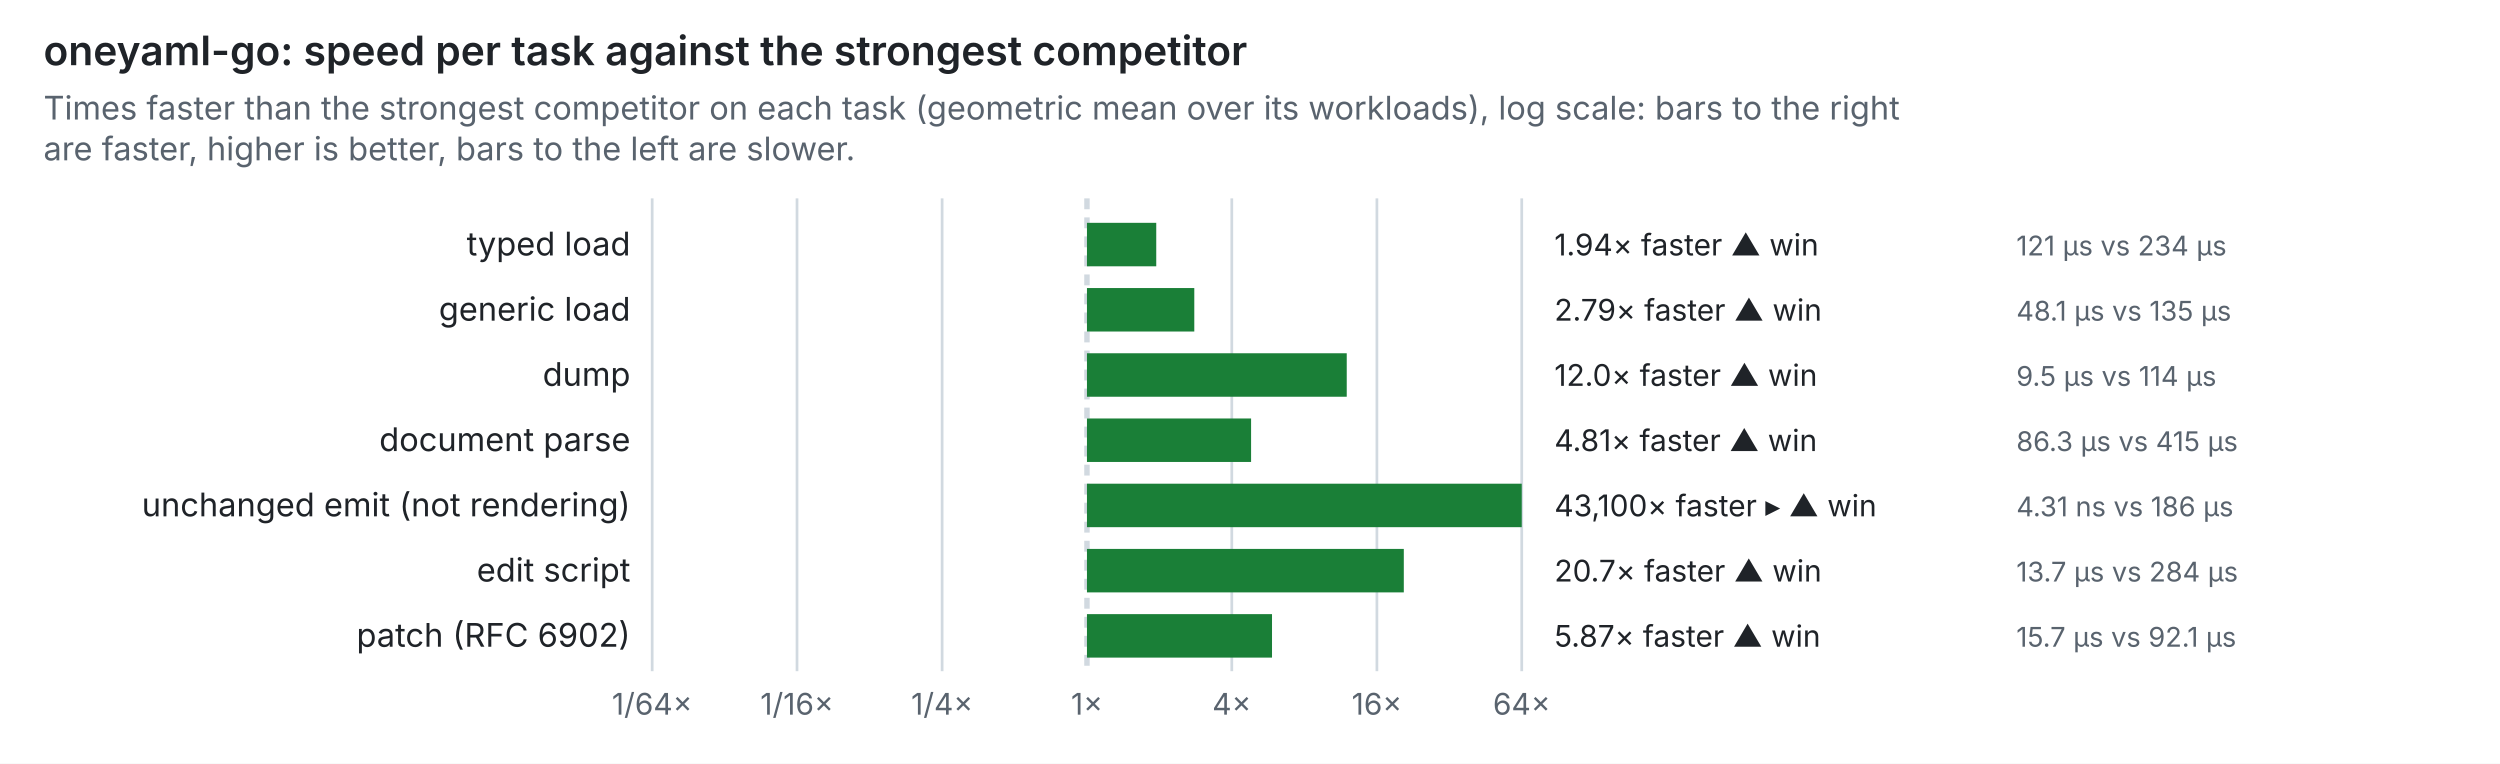
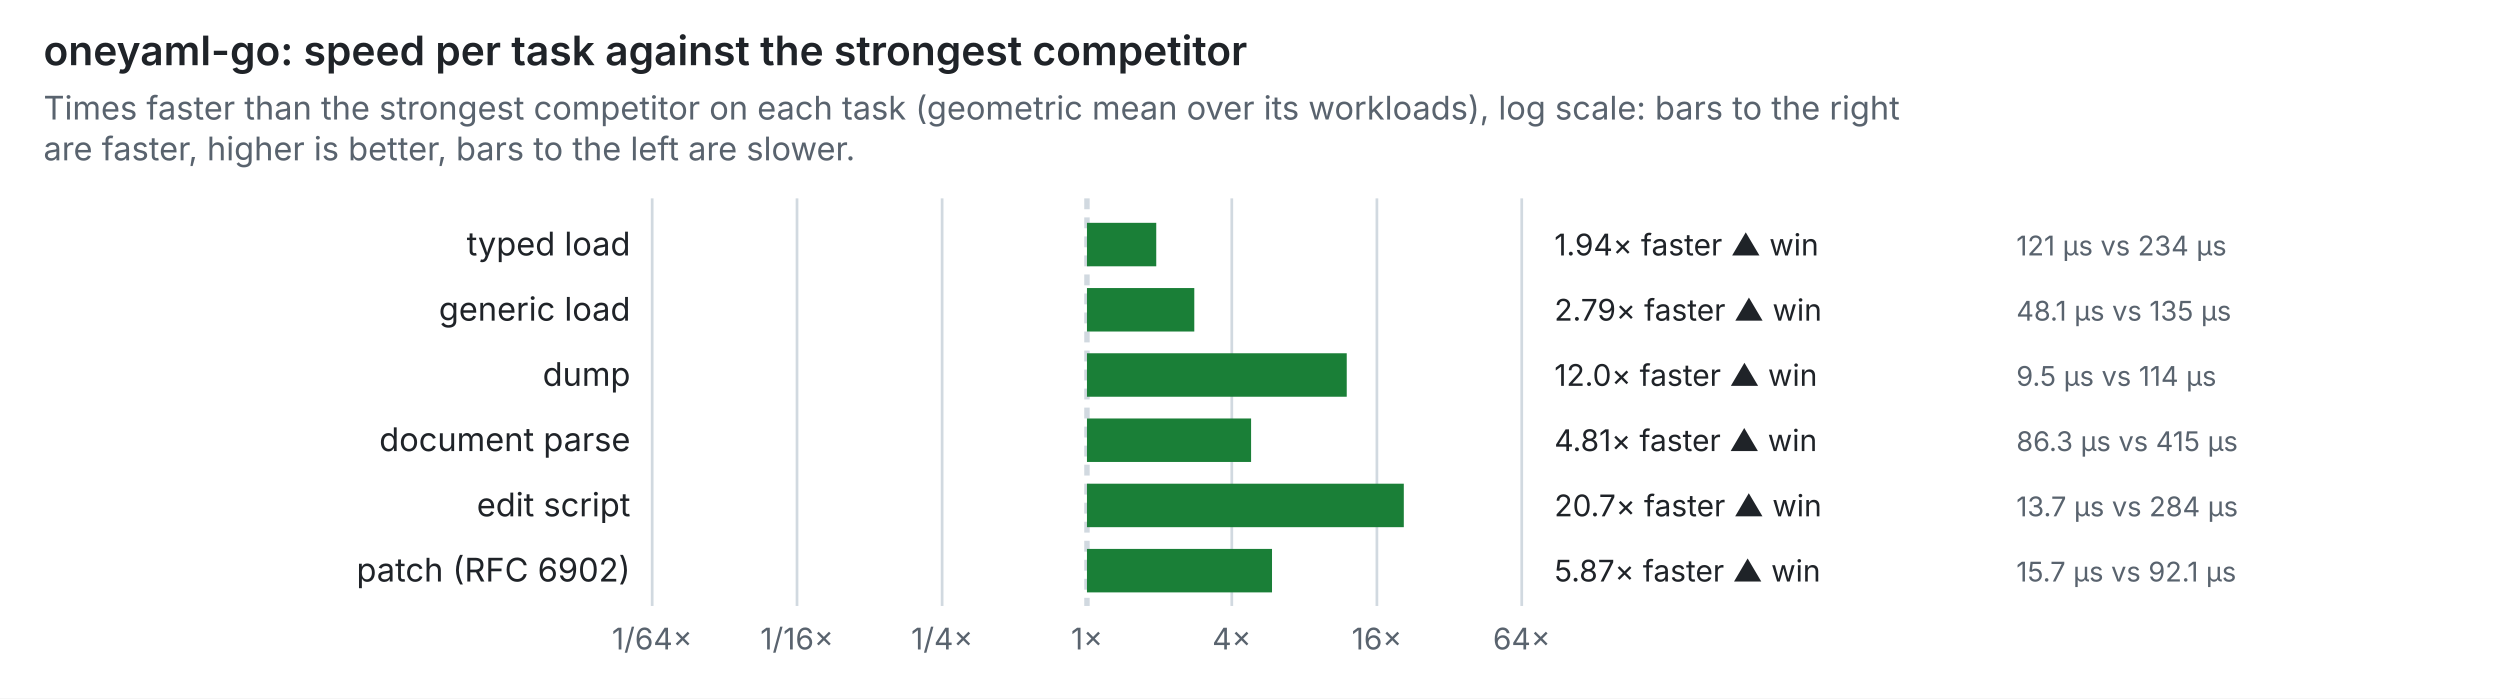
- <svg xmlns="http://www.w3.org/2000/svg" width="920" height="281" viewBox="0 0 920 281" role="img" aria-label="Bar chart of the table below: how many times faster oneyaml-go is than the strongest competitor on each task, log scale, higher is better. 7 tasks: 7 better, 0 level, 0 mixed, 0 worse, 0 not comparable.">
-   <rect width="920" height="281" fill="#ffffff" />
+ <svg xmlns="http://www.w3.org/2000/svg" width="920" height="257" viewBox="0 0 920 257" role="img" aria-label="Bar chart of the table below: how many times faster oneyaml-go is than the strongest competitor on each task, log scale, higher is better. 6 tasks: 6 better, 0 level, 0 mixed, 0 worse, 0 not comparable.">
+   <rect width="920" height="257" fill="#ffffff" />
  <g font-family="system-ui, -apple-system, Segoe UI, sans-serif" fill="#1f2328">
    <text x="16" y="24" font-size="15" font-weight="600">oneyaml-go: speed per task against the strongest competitor</text>
    <text x="16" y="44" font-size="12" fill="#59636e">
      <tspan x="16" dy="0">Times faster than the strongest competitor on each task (geometric mean over its workloads), log scale: bars to the right</tspan>
      <tspan x="16" dy="15">are faster, higher is better, bars to the left are slower.</tspan>
    </text>
-     <line x1="240.0" y1="73" x2="240.0" y2="247" stroke="#d1d9e0" stroke-width="1" />
-     <text x="240.0" y="263" font-size="11" text-anchor="middle" fill="#59636e">1/64×</text>
-     <line x1="293.3" y1="73" x2="293.3" y2="247" stroke="#d1d9e0" stroke-width="1" />
-     <text x="293.3" y="263" font-size="11" text-anchor="middle" fill="#59636e">1/16×</text>
-     <line x1="346.7" y1="73" x2="346.7" y2="247" stroke="#d1d9e0" stroke-width="1" />
-     <text x="346.7" y="263" font-size="11" text-anchor="middle" fill="#59636e">1/4×</text>
-     <line x1="400.0" y1="73" x2="400.0" y2="247" stroke="#d1d9e0" stroke-width="2" stroke-dasharray="4 3" />
-     <text x="400.0" y="263" font-size="11" text-anchor="middle" fill="#59636e">1×</text>
-     <line x1="453.3" y1="73" x2="453.3" y2="247" stroke="#d1d9e0" stroke-width="1" />
-     <text x="453.3" y="263" font-size="11" text-anchor="middle" fill="#59636e">4×</text>
-     <line x1="506.7" y1="73" x2="506.7" y2="247" stroke="#d1d9e0" stroke-width="1" />
-     <text x="506.7" y="263" font-size="11" text-anchor="middle" fill="#59636e">16×</text>
-     <line x1="560.0" y1="73" x2="560.0" y2="247" stroke="#d1d9e0" stroke-width="1" />
-     <text x="560.0" y="263" font-size="11" text-anchor="middle" fill="#59636e">64×</text>
+     <line x1="240.0" y1="73" x2="240.0" y2="223" stroke="#d1d9e0" stroke-width="1" />
+     <text x="240.0" y="239" font-size="11" text-anchor="middle" fill="#59636e">1/64×</text>
+     <line x1="293.3" y1="73" x2="293.3" y2="223" stroke="#d1d9e0" stroke-width="1" />
+     <text x="293.3" y="239" font-size="11" text-anchor="middle" fill="#59636e">1/16×</text>
+     <line x1="346.7" y1="73" x2="346.7" y2="223" stroke="#d1d9e0" stroke-width="1" />
+     <text x="346.7" y="239" font-size="11" text-anchor="middle" fill="#59636e">1/4×</text>
+     <line x1="400.0" y1="73" x2="400.0" y2="223" stroke="#d1d9e0" stroke-width="2" stroke-dasharray="4 3" />
+     <text x="400.0" y="239" font-size="11" text-anchor="middle" fill="#59636e">1×</text>
+     <line x1="453.3" y1="73" x2="453.3" y2="223" stroke="#d1d9e0" stroke-width="1" />
+     <text x="453.3" y="239" font-size="11" text-anchor="middle" fill="#59636e">4×</text>
+     <line x1="506.7" y1="73" x2="506.7" y2="223" stroke="#d1d9e0" stroke-width="1" />
+     <text x="506.7" y="239" font-size="11" text-anchor="middle" fill="#59636e">16×</text>
+     <line x1="560.0" y1="73" x2="560.0" y2="223" stroke="#d1d9e0" stroke-width="1" />
+     <text x="560.0" y="239" font-size="11" text-anchor="middle" fill="#59636e">64×</text>
    <text x="232" y="94" font-size="12" text-anchor="end">typed load</text>
    <rect x="400.0" y="82" width="25.5" height="16" fill="#1a7f37" />
    <text x="572.0" y="94" font-size="11" text-anchor="start">1.94× faster  ▲ win</text>
    <text x="742" y="94" font-size="10" fill="#59636e" text-anchor="start">121 µs vs 234 µs</text>
    <text x="232" y="118" font-size="12" text-anchor="end">generic load</text>
    <rect x="400.0" y="106" width="39.5" height="16" fill="#1a7f37" />
    <text x="572.0" y="118" font-size="11" text-anchor="start">2.79× faster  ▲ win</text>
    <text x="742" y="118" font-size="10" fill="#59636e" text-anchor="start">48.1 µs vs 135 µs</text>
    <text x="232" y="142" font-size="12" text-anchor="end">dump</text>
    <rect x="400.0" y="130" width="95.6" height="16" fill="#1a7f37" />
    <text x="572.0" y="142" font-size="11" text-anchor="start">12.0× faster  ▲ win</text>
    <text x="742" y="142" font-size="10" fill="#59636e" text-anchor="start">9.5 µs vs 114 µs</text>
    <text x="232" y="166" font-size="12" text-anchor="end">document parse</text>
    <rect x="400.0" y="154" width="60.4" height="16" fill="#1a7f37" />
    <text x="572.0" y="166" font-size="11" text-anchor="start">4.81× faster  ▲ win</text>
    <text x="742" y="166" font-size="10" fill="#59636e" text-anchor="start">86.3 µs vs 415 µs</text>
-     <text x="232" y="190" font-size="12" text-anchor="end">unchanged emit (not rendering)</text>
-     <rect x="400.0" y="178" width="160.0" height="16" fill="#1a7f37" />
-     <text x="572.0" y="190" font-size="11" text-anchor="start">43,100× faster ▸  ▲ win</text>
-     <text x="742" y="190" font-size="10" fill="#59636e" text-anchor="start">4.31 ns vs 186 µs</text>
-     <text x="232" y="214" font-size="12" text-anchor="end">edit script</text>
-     <rect x="400.0" y="202" width="116.6" height="16" fill="#1a7f37" />
-     <text x="572.0" y="214" font-size="11" text-anchor="start">20.7× faster  ▲ win</text>
-     <text x="742" y="214" font-size="10" fill="#59636e" text-anchor="start">13.7 µs vs 284 µs</text>
-     <text x="232" y="238" font-size="12" text-anchor="end">patch (RFC 6902)</text>
-     <rect x="400.0" y="226" width="68.1" height="16" fill="#1a7f37" />
-     <text x="572.0" y="238" font-size="11" text-anchor="start">5.87× faster  ▲ win</text>
-     <text x="742" y="238" font-size="10" fill="#59636e" text-anchor="start">15.7 µs vs 92.1 µs</text>
+     <text x="232" y="190" font-size="12" text-anchor="end">edit script</text>
+     <rect x="400.0" y="178" width="116.6" height="16" fill="#1a7f37" />
+     <text x="572.0" y="190" font-size="11" text-anchor="start">20.7× faster  ▲ win</text>
+     <text x="742" y="190" font-size="10" fill="#59636e" text-anchor="start">13.7 µs vs 284 µs</text>
+     <text x="232" y="214" font-size="12" text-anchor="end">patch (RFC 6902)</text>
+     <rect x="400.0" y="202" width="68.1" height="16" fill="#1a7f37" />
+     <text x="572.0" y="214" font-size="11" text-anchor="start">5.87× faster  ▲ win</text>
+     <text x="742" y="214" font-size="10" fill="#59636e" text-anchor="start">15.7 µs vs 92.1 µs</text>
  </g>
</svg>
